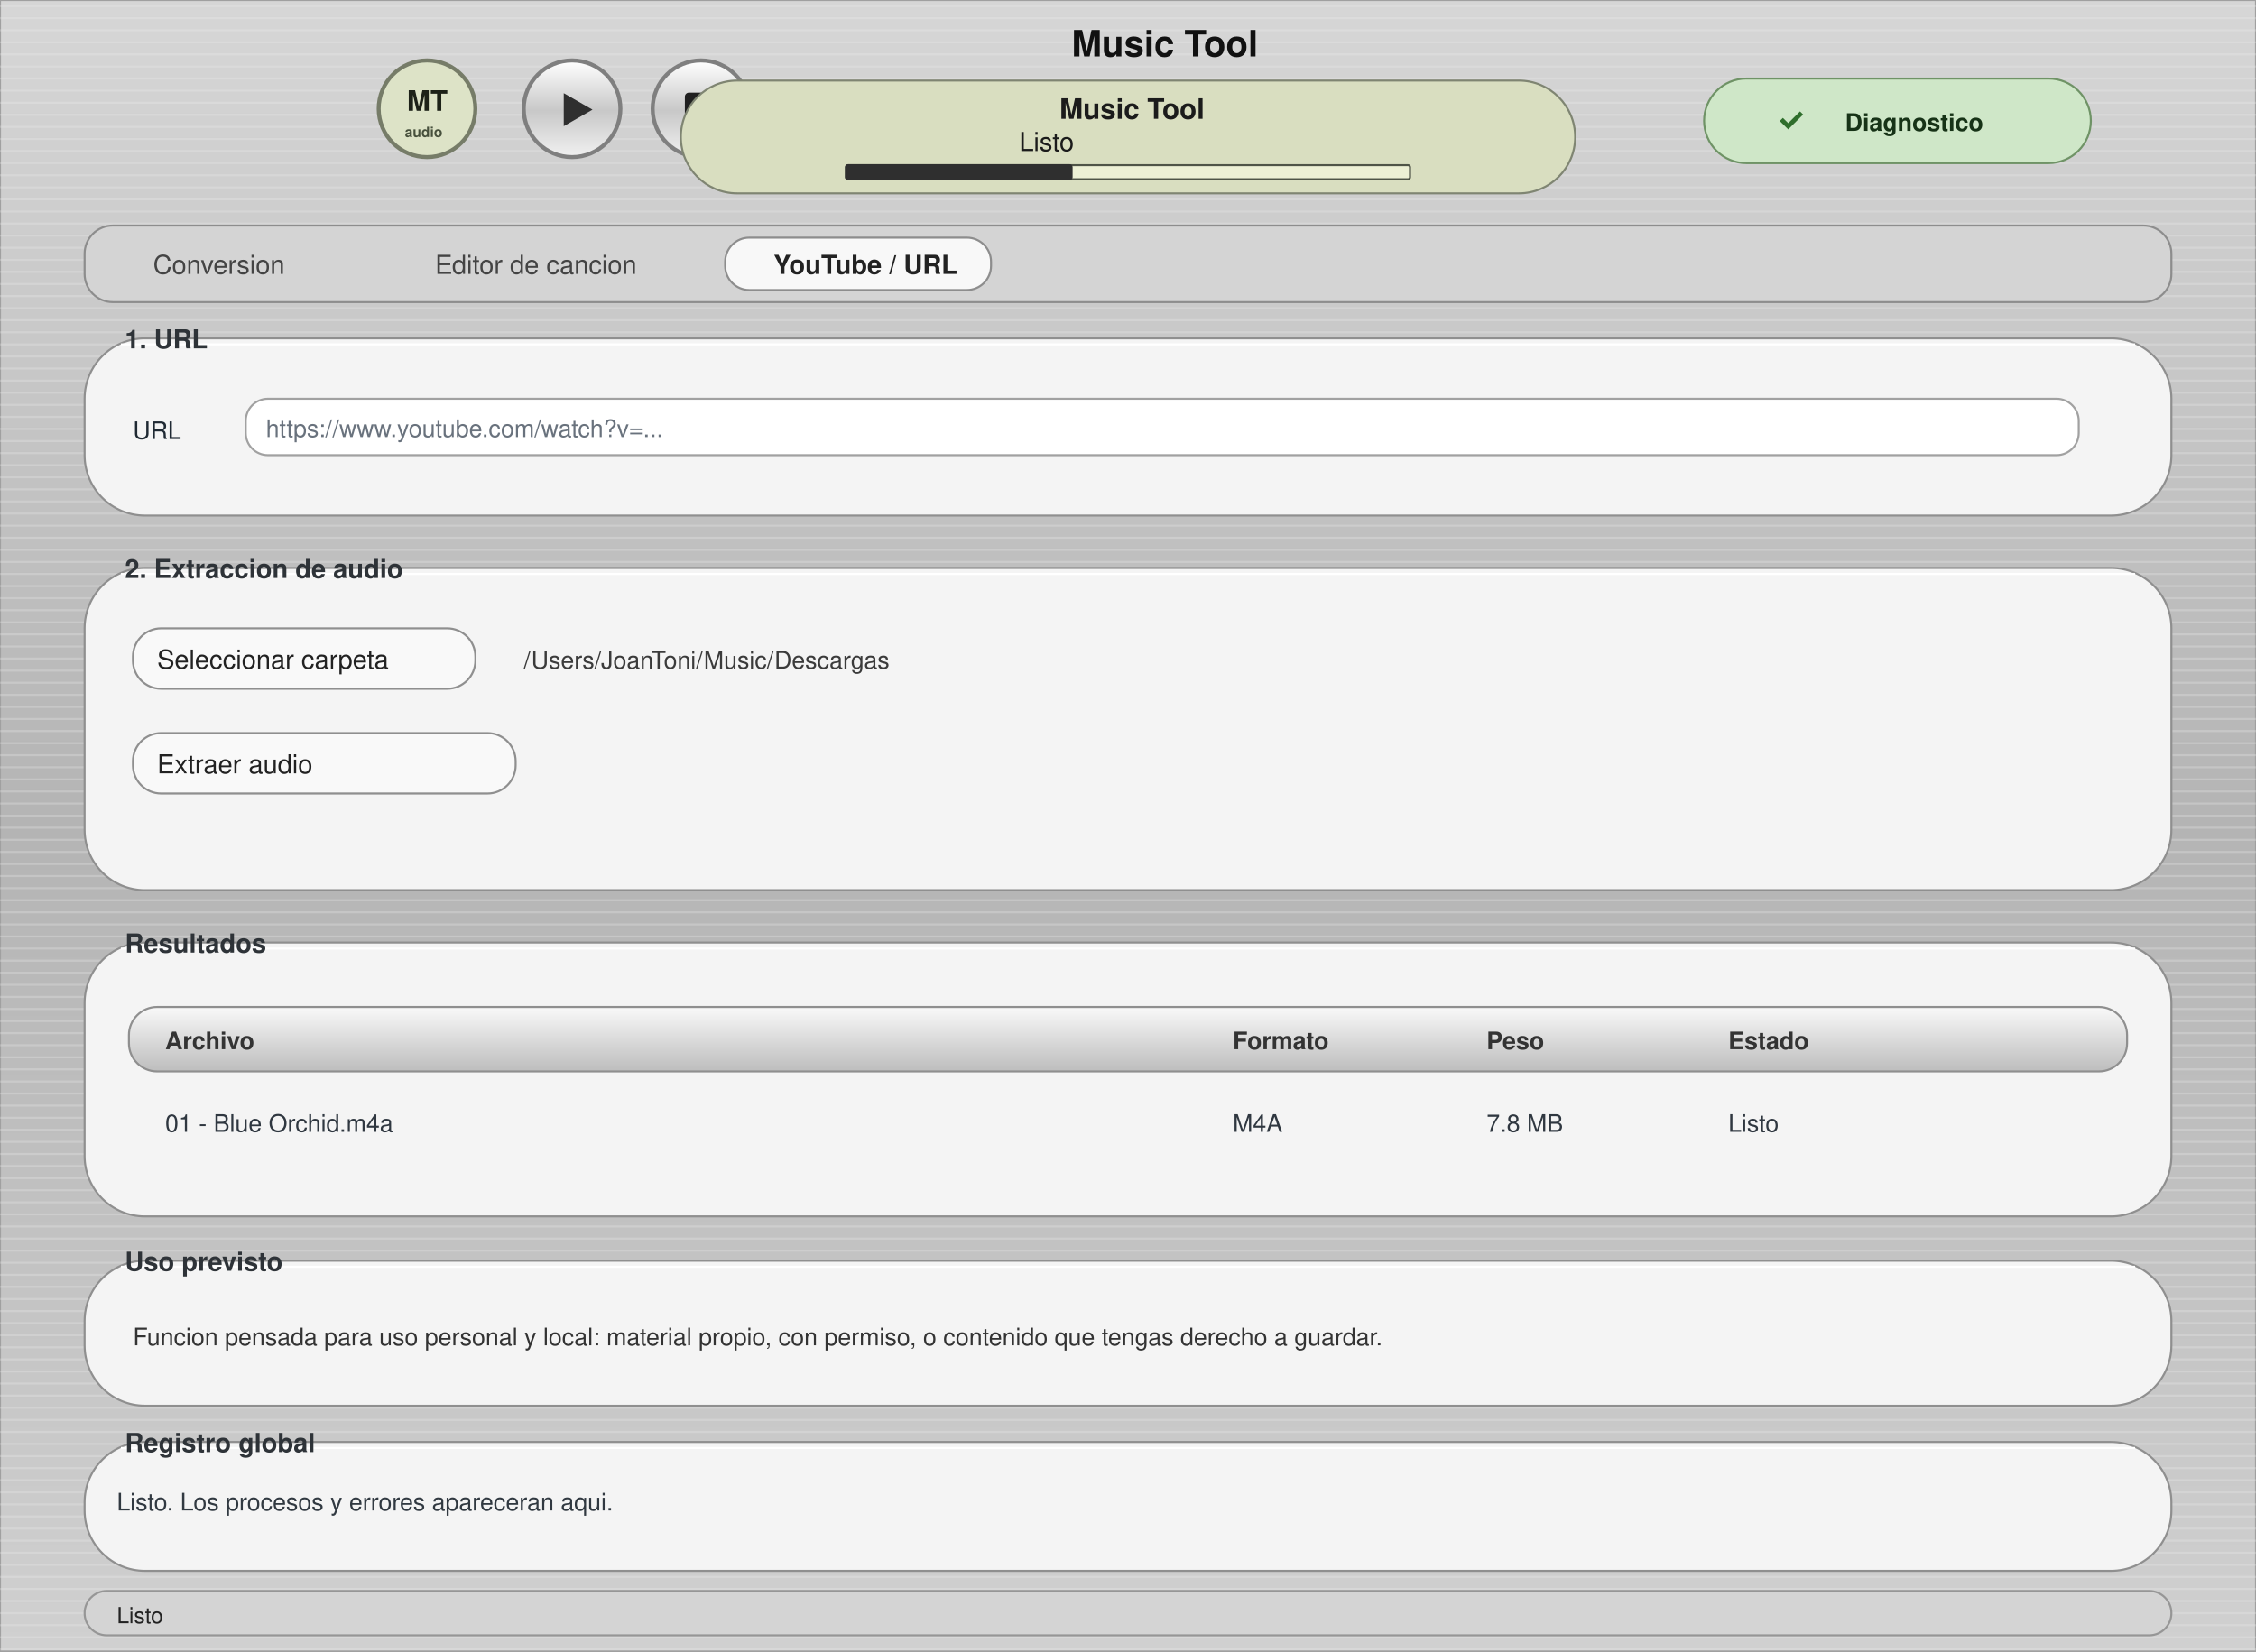
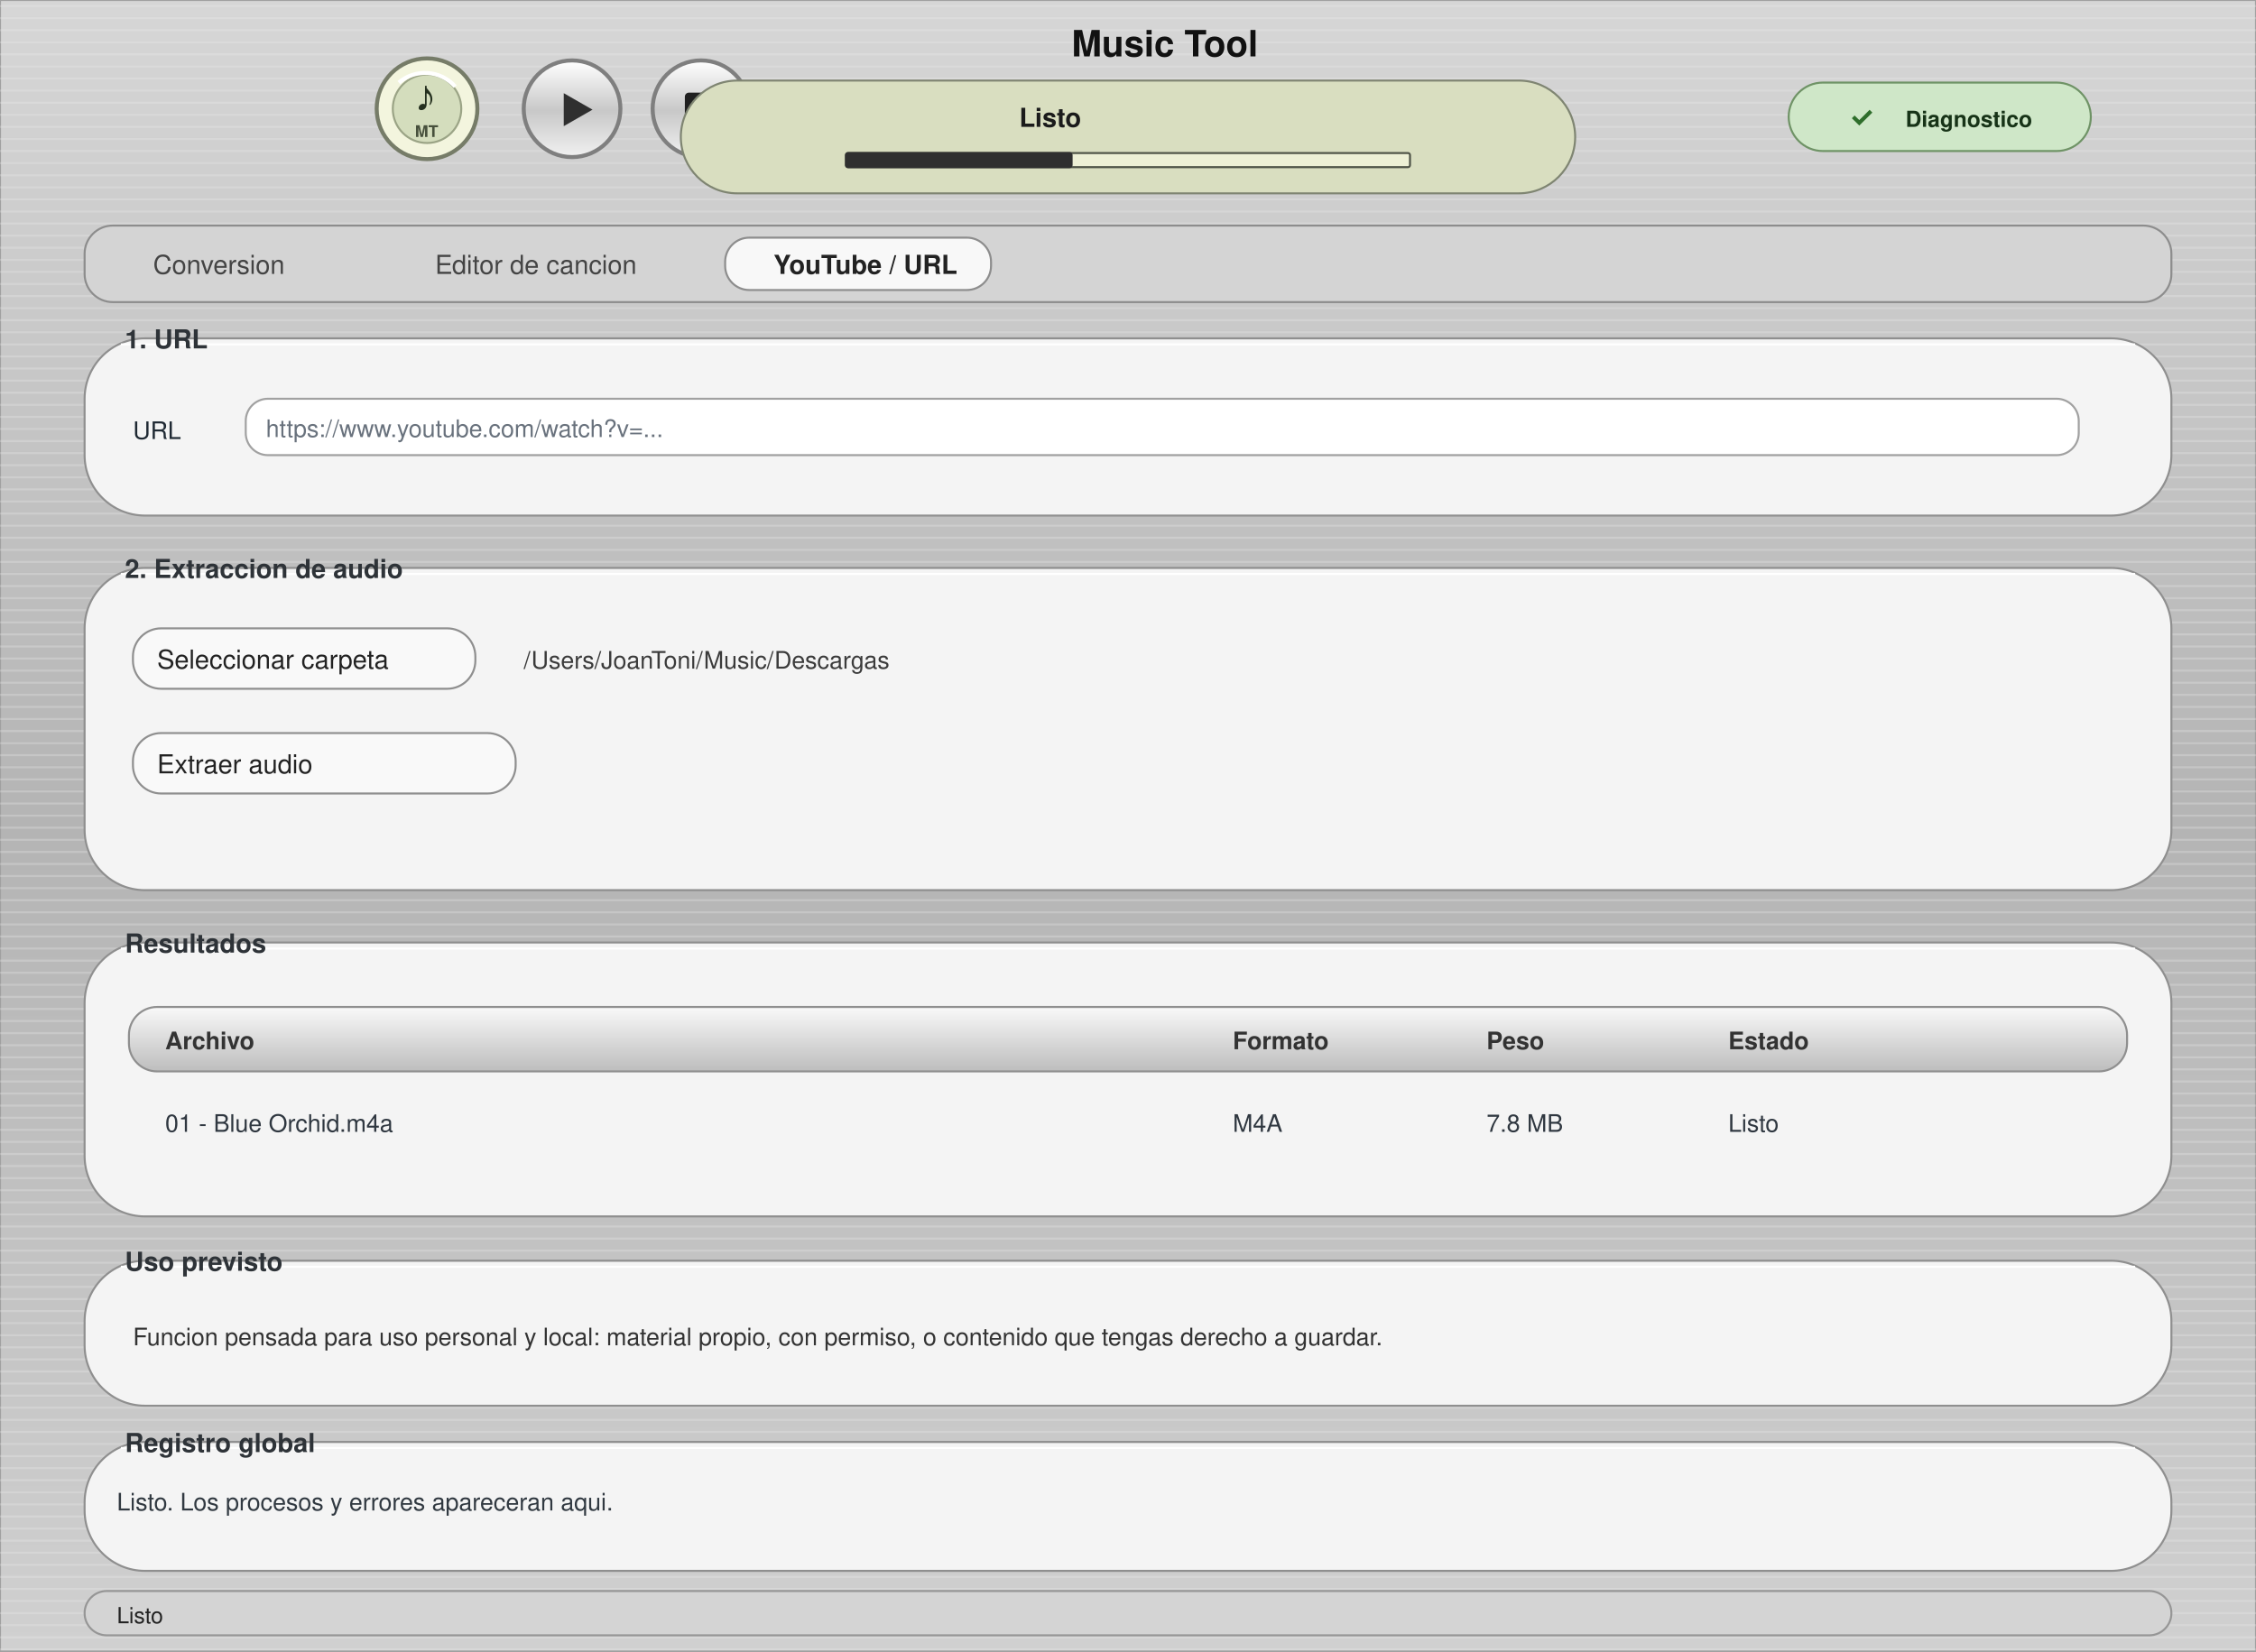
<svg xmlns="http://www.w3.org/2000/svg" width="1120" height="820" viewBox="0 0 1120 820">
  <defs>
    <linearGradient id="metal" x1="0" x2="0" y1="0" y2="1">
      <stop offset="0" stop-color="#d6d6d6" />
      <stop offset="0.5" stop-color="#b4b4b4" />
      <stop offset="1" stop-color="#d0d0d0" />
    </linearGradient>
    <linearGradient id="buttonChrome" x1="0" x2="0" y1="0" y2="1">
      <stop offset="0" stop-color="#ffffff" />
      <stop offset="0.52" stop-color="#c8c8c8" />
      <stop offset="1" stop-color="#f1f1f1" />
    </linearGradient>
    <linearGradient id="tableHeader" x1="0" x2="0" y1="0" y2="1">
      <stop offset="0" stop-color="#f9f9f9" />
      <stop offset="1" stop-color="#bdbdbd" />
    </linearGradient>
  </defs>
  <rect x="0" y="0" width="1120" height="820" rx="0" fill="url(#metal)" stroke="#a0a0a0" />
  <line x1="0" y1="3" x2="1120" y2="3" stroke="#eeeeee" opacity="0.28" />
  <line x1="0" y1="9" x2="1120" y2="9" stroke="#eeeeee" opacity="0.28" />
  <line x1="0" y1="15" x2="1120" y2="15" stroke="#eeeeee" opacity="0.28" />
  <line x1="0" y1="21" x2="1120" y2="21" stroke="#eeeeee" opacity="0.28" />
  <line x1="0" y1="27" x2="1120" y2="27" stroke="#eeeeee" opacity="0.28" />
  <line x1="0" y1="33" x2="1120" y2="33" stroke="#eeeeee" opacity="0.28" />
  <line x1="0" y1="39" x2="1120" y2="39" stroke="#eeeeee" opacity="0.28" />
  <line x1="0" y1="45" x2="1120" y2="45" stroke="#eeeeee" opacity="0.28" />
  <line x1="0" y1="51" x2="1120" y2="51" stroke="#eeeeee" opacity="0.28" />
  <line x1="0" y1="57" x2="1120" y2="57" stroke="#eeeeee" opacity="0.28" />
  <line x1="0" y1="63" x2="1120" y2="63" stroke="#eeeeee" opacity="0.28" />
  <line x1="0" y1="69" x2="1120" y2="69" stroke="#eeeeee" opacity="0.28" />
  <line x1="0" y1="75" x2="1120" y2="75" stroke="#eeeeee" opacity="0.28" />
  <line x1="0" y1="81" x2="1120" y2="81" stroke="#eeeeee" opacity="0.28" />
  <line x1="0" y1="87" x2="1120" y2="87" stroke="#eeeeee" opacity="0.28" />
  <line x1="0" y1="93" x2="1120" y2="93" stroke="#eeeeee" opacity="0.28" />
  <line x1="0" y1="99" x2="1120" y2="99" stroke="#eeeeee" opacity="0.28" />
  <line x1="0" y1="105" x2="1120" y2="105" stroke="#eeeeee" opacity="0.28" />
  <line x1="0" y1="111" x2="1120" y2="111" stroke="#eeeeee" opacity="0.28" />
  <line x1="0" y1="117" x2="1120" y2="117" stroke="#eeeeee" opacity="0.28" />
  <line x1="0" y1="123" x2="1120" y2="123" stroke="#eeeeee" opacity="0.28" />
  <line x1="0" y1="129" x2="1120" y2="129" stroke="#eeeeee" opacity="0.28" />
  <line x1="0" y1="135" x2="1120" y2="135" stroke="#eeeeee" opacity="0.28" />
  <line x1="0" y1="141" x2="1120" y2="141" stroke="#eeeeee" opacity="0.28" />
  <line x1="0" y1="147" x2="1120" y2="147" stroke="#eeeeee" opacity="0.28" />
  <line x1="0" y1="153" x2="1120" y2="153" stroke="#eeeeee" opacity="0.28" />
  <line x1="0" y1="159" x2="1120" y2="159" stroke="#eeeeee" opacity="0.28" />
  <line x1="0" y1="165" x2="1120" y2="165" stroke="#eeeeee" opacity="0.28" />
  <line x1="0" y1="171" x2="1120" y2="171" stroke="#eeeeee" opacity="0.28" />
  <line x1="0" y1="177" x2="1120" y2="177" stroke="#eeeeee" opacity="0.28" />
  <line x1="0" y1="183" x2="1120" y2="183" stroke="#eeeeee" opacity="0.28" />
  <line x1="0" y1="189" x2="1120" y2="189" stroke="#eeeeee" opacity="0.28" />
  <line x1="0" y1="195" x2="1120" y2="195" stroke="#eeeeee" opacity="0.28" />
  <line x1="0" y1="201" x2="1120" y2="201" stroke="#eeeeee" opacity="0.28" />
  <line x1="0" y1="207" x2="1120" y2="207" stroke="#eeeeee" opacity="0.28" />
  <line x1="0" y1="213" x2="1120" y2="213" stroke="#eeeeee" opacity="0.28" />
  <line x1="0" y1="219" x2="1120" y2="219" stroke="#eeeeee" opacity="0.28" />
  <line x1="0" y1="225" x2="1120" y2="225" stroke="#eeeeee" opacity="0.28" />
  <line x1="0" y1="231" x2="1120" y2="231" stroke="#eeeeee" opacity="0.28" />
  <line x1="0" y1="237" x2="1120" y2="237" stroke="#eeeeee" opacity="0.28" />
  <line x1="0" y1="243" x2="1120" y2="243" stroke="#eeeeee" opacity="0.28" />
  <line x1="0" y1="249" x2="1120" y2="249" stroke="#eeeeee" opacity="0.28" />
  <line x1="0" y1="255" x2="1120" y2="255" stroke="#eeeeee" opacity="0.28" />
  <line x1="0" y1="261" x2="1120" y2="261" stroke="#eeeeee" opacity="0.28" />
  <line x1="0" y1="267" x2="1120" y2="267" stroke="#eeeeee" opacity="0.28" />
  <line x1="0" y1="273" x2="1120" y2="273" stroke="#eeeeee" opacity="0.28" />
  <line x1="0" y1="279" x2="1120" y2="279" stroke="#eeeeee" opacity="0.28" />
  <line x1="0" y1="285" x2="1120" y2="285" stroke="#eeeeee" opacity="0.28" />
  <line x1="0" y1="291" x2="1120" y2="291" stroke="#eeeeee" opacity="0.28" />
  <line x1="0" y1="297" x2="1120" y2="297" stroke="#eeeeee" opacity="0.28" />
  <line x1="0" y1="303" x2="1120" y2="303" stroke="#eeeeee" opacity="0.28" />
  <line x1="0" y1="309" x2="1120" y2="309" stroke="#eeeeee" opacity="0.28" />
  <line x1="0" y1="315" x2="1120" y2="315" stroke="#eeeeee" opacity="0.28" />
  <line x1="0" y1="321" x2="1120" y2="321" stroke="#eeeeee" opacity="0.28" />
  <line x1="0" y1="327" x2="1120" y2="327" stroke="#eeeeee" opacity="0.28" />
  <line x1="0" y1="333" x2="1120" y2="333" stroke="#eeeeee" opacity="0.28" />
  <line x1="0" y1="339" x2="1120" y2="339" stroke="#eeeeee" opacity="0.28" />
  <line x1="0" y1="345" x2="1120" y2="345" stroke="#eeeeee" opacity="0.28" />
  <line x1="0" y1="351" x2="1120" y2="351" stroke="#eeeeee" opacity="0.28" />
  <line x1="0" y1="357" x2="1120" y2="357" stroke="#eeeeee" opacity="0.28" />
  <line x1="0" y1="363" x2="1120" y2="363" stroke="#eeeeee" opacity="0.28" />
  <line x1="0" y1="369" x2="1120" y2="369" stroke="#eeeeee" opacity="0.28" />
  <line x1="0" y1="375" x2="1120" y2="375" stroke="#eeeeee" opacity="0.28" />
  <line x1="0" y1="381" x2="1120" y2="381" stroke="#eeeeee" opacity="0.28" />
  <line x1="0" y1="387" x2="1120" y2="387" stroke="#eeeeee" opacity="0.28" />
  <line x1="0" y1="393" x2="1120" y2="393" stroke="#eeeeee" opacity="0.28" />
  <line x1="0" y1="399" x2="1120" y2="399" stroke="#eeeeee" opacity="0.28" />
  <line x1="0" y1="405" x2="1120" y2="405" stroke="#eeeeee" opacity="0.28" />
  <line x1="0" y1="411" x2="1120" y2="411" stroke="#eeeeee" opacity="0.28" />
  <line x1="0" y1="417" x2="1120" y2="417" stroke="#eeeeee" opacity="0.28" />
  <line x1="0" y1="423" x2="1120" y2="423" stroke="#eeeeee" opacity="0.28" />
  <line x1="0" y1="429" x2="1120" y2="429" stroke="#eeeeee" opacity="0.28" />
  <line x1="0" y1="435" x2="1120" y2="435" stroke="#eeeeee" opacity="0.28" />
  <line x1="0" y1="441" x2="1120" y2="441" stroke="#eeeeee" opacity="0.28" />
  <line x1="0" y1="447" x2="1120" y2="447" stroke="#eeeeee" opacity="0.28" />
  <line x1="0" y1="453" x2="1120" y2="453" stroke="#eeeeee" opacity="0.28" />
  <line x1="0" y1="459" x2="1120" y2="459" stroke="#eeeeee" opacity="0.28" />
  <line x1="0" y1="465" x2="1120" y2="465" stroke="#eeeeee" opacity="0.28" />
  <line x1="0" y1="471" x2="1120" y2="471" stroke="#eeeeee" opacity="0.28" />
  <line x1="0" y1="477" x2="1120" y2="477" stroke="#eeeeee" opacity="0.28" />
  <line x1="0" y1="483" x2="1120" y2="483" stroke="#eeeeee" opacity="0.28" />
  <line x1="0" y1="489" x2="1120" y2="489" stroke="#eeeeee" opacity="0.28" />
  <line x1="0" y1="495" x2="1120" y2="495" stroke="#eeeeee" opacity="0.28" />
  <line x1="0" y1="501" x2="1120" y2="501" stroke="#eeeeee" opacity="0.28" />
  <line x1="0" y1="507" x2="1120" y2="507" stroke="#eeeeee" opacity="0.28" />
  <line x1="0" y1="513" x2="1120" y2="513" stroke="#eeeeee" opacity="0.28" />
  <line x1="0" y1="519" x2="1120" y2="519" stroke="#eeeeee" opacity="0.28" />
  <line x1="0" y1="525" x2="1120" y2="525" stroke="#eeeeee" opacity="0.28" />
  <line x1="0" y1="531" x2="1120" y2="531" stroke="#eeeeee" opacity="0.28" />
  <line x1="0" y1="537" x2="1120" y2="537" stroke="#eeeeee" opacity="0.28" />
  <line x1="0" y1="543" x2="1120" y2="543" stroke="#eeeeee" opacity="0.28" />
  <line x1="0" y1="549" x2="1120" y2="549" stroke="#eeeeee" opacity="0.28" />
  <line x1="0" y1="555" x2="1120" y2="555" stroke="#eeeeee" opacity="0.28" />
  <line x1="0" y1="561" x2="1120" y2="561" stroke="#eeeeee" opacity="0.28" />
  <line x1="0" y1="567" x2="1120" y2="567" stroke="#eeeeee" opacity="0.28" />
  <line x1="0" y1="573" x2="1120" y2="573" stroke="#eeeeee" opacity="0.28" />
  <line x1="0" y1="579" x2="1120" y2="579" stroke="#eeeeee" opacity="0.28" />
  <line x1="0" y1="585" x2="1120" y2="585" stroke="#eeeeee" opacity="0.28" />
  <line x1="0" y1="591" x2="1120" y2="591" stroke="#eeeeee" opacity="0.28" />
  <line x1="0" y1="597" x2="1120" y2="597" stroke="#eeeeee" opacity="0.28" />
  <line x1="0" y1="603" x2="1120" y2="603" stroke="#eeeeee" opacity="0.28" />
  <line x1="0" y1="609" x2="1120" y2="609" stroke="#eeeeee" opacity="0.28" />
  <line x1="0" y1="615" x2="1120" y2="615" stroke="#eeeeee" opacity="0.28" />
  <line x1="0" y1="621" x2="1120" y2="621" stroke="#eeeeee" opacity="0.28" />
  <line x1="0" y1="627" x2="1120" y2="627" stroke="#eeeeee" opacity="0.28" />
  <line x1="0" y1="633" x2="1120" y2="633" stroke="#eeeeee" opacity="0.28" />
  <line x1="0" y1="639" x2="1120" y2="639" stroke="#eeeeee" opacity="0.28" />
  <line x1="0" y1="645" x2="1120" y2="645" stroke="#eeeeee" opacity="0.28" />
  <line x1="0" y1="651" x2="1120" y2="651" stroke="#eeeeee" opacity="0.28" />
  <line x1="0" y1="657" x2="1120" y2="657" stroke="#eeeeee" opacity="0.28" />
  <line x1="0" y1="663" x2="1120" y2="663" stroke="#eeeeee" opacity="0.28" />
  <line x1="0" y1="669" x2="1120" y2="669" stroke="#eeeeee" opacity="0.28" />
  <line x1="0" y1="675" x2="1120" y2="675" stroke="#eeeeee" opacity="0.28" />
  <line x1="0" y1="681" x2="1120" y2="681" stroke="#eeeeee" opacity="0.28" />
  <line x1="0" y1="687" x2="1120" y2="687" stroke="#eeeeee" opacity="0.28" />
  <line x1="0" y1="693" x2="1120" y2="693" stroke="#eeeeee" opacity="0.28" />
  <line x1="0" y1="699" x2="1120" y2="699" stroke="#eeeeee" opacity="0.28" />
  <line x1="0" y1="705" x2="1120" y2="705" stroke="#eeeeee" opacity="0.28" />
  <line x1="0" y1="711" x2="1120" y2="711" stroke="#eeeeee" opacity="0.28" />
  <line x1="0" y1="717" x2="1120" y2="717" stroke="#eeeeee" opacity="0.28" />
  <line x1="0" y1="723" x2="1120" y2="723" stroke="#eeeeee" opacity="0.28" />
  <line x1="0" y1="729" x2="1120" y2="729" stroke="#eeeeee" opacity="0.28" />
  <line x1="0" y1="735" x2="1120" y2="735" stroke="#eeeeee" opacity="0.28" />
  <line x1="0" y1="741" x2="1120" y2="741" stroke="#eeeeee" opacity="0.28" />
  <line x1="0" y1="747" x2="1120" y2="747" stroke="#eeeeee" opacity="0.28" />
  <line x1="0" y1="753" x2="1120" y2="753" stroke="#eeeeee" opacity="0.28" />
  <line x1="0" y1="759" x2="1120" y2="759" stroke="#eeeeee" opacity="0.28" />
  <line x1="0" y1="765" x2="1120" y2="765" stroke="#eeeeee" opacity="0.28" />
  <line x1="0" y1="771" x2="1120" y2="771" stroke="#eeeeee" opacity="0.28" />
  <line x1="0" y1="777" x2="1120" y2="777" stroke="#eeeeee" opacity="0.28" />
  <line x1="0" y1="783" x2="1120" y2="783" stroke="#eeeeee" opacity="0.28" />
  <line x1="0" y1="789" x2="1120" y2="789" stroke="#eeeeee" opacity="0.28" />
  <line x1="0" y1="795" x2="1120" y2="795" stroke="#eeeeee" opacity="0.28" />
  <line x1="0" y1="801" x2="1120" y2="801" stroke="#eeeeee" opacity="0.28" />
  <line x1="0" y1="807" x2="1120" y2="807" stroke="#eeeeee" opacity="0.28" />
  <line x1="0" y1="813" x2="1120" y2="813" stroke="#eeeeee" opacity="0.28" />
  <line x1="0" y1="819" x2="1120" y2="819" stroke="#eeeeee" opacity="0.28" />
  <text x="532" y="28" font-family="-apple-system, BlinkMacSystemFont, Helvetica, Arial, sans-serif" font-size="18" font-weight="700" fill="#111111">Music Tool</text>
-   <circle cx="212" cy="54" r="24" fill="#dde3c7" stroke="#767c68" stroke-width="2" />
-   <text x="202" y="55" font-family="-apple-system, BlinkMacSystemFont, Helvetica, Arial, sans-serif" font-size="14" font-weight="700" fill="#1d2218">MT</text>
-   <text x="201" y="68" font-family="-apple-system, BlinkMacSystemFont, Helvetica, Arial, sans-serif" font-size="7" font-weight="700" fill="#47503c">audio</text>
+   <circle cx="212" cy="54" r="25" fill="#f3f5de" stroke="#767c68" stroke-width="2" />
+   <circle cx="212" cy="54" r="17" fill="#d4ddbd" stroke="#9ba486" />
+   <path d="M198 41 A20 20 0 0 1 226 43" fill="none" stroke="#ffffff" stroke-width="2" />
+   <text x="207" y="55" font-family="-apple-system, BlinkMacSystemFont, Helvetica, Arial, sans-serif" font-size="17" font-weight="700" fill="#25301f">♪</text>
+   <text x="206" y="68" font-family="-apple-system, BlinkMacSystemFont, Helvetica, Arial, sans-serif" font-size="8" font-weight="700" fill="#47503c">MT</text>
  <circle cx="284" cy="54" r="24" fill="url(#buttonChrome)" stroke="#7f7f7f" stroke-width="2" />
  <text x="278" y="61" font-family="-apple-system, BlinkMacSystemFont, Helvetica, Arial, sans-serif" font-size="18" font-weight="700" fill="#2f2f2f">▶</text>
  <circle cx="348" cy="54" r="24" fill="url(#buttonChrome)" stroke="#7f7f7f" stroke-width="2" />
  <rect x="340" y="46" width="16" height="16" rx="2" fill="#202020" />
  <rect x="338" y="40" width="444" height="56" rx="28" fill="#d9dec0" stroke="#7f8572" />
-   <text x="526" y="59" font-family="-apple-system, BlinkMacSystemFont, Helvetica, Arial, sans-serif" font-size="14" font-weight="700" fill="#1b1b1b">Music Tool</text>
-   <text x="506" y="75" font-family="-apple-system, BlinkMacSystemFont, Helvetica, Arial, sans-serif" font-size="13" font-weight="400" fill="#1b1b1b">Listo</text>
-   <rect x="420" y="82" width="280" height="7" rx="1" fill="#edf0d5" stroke="#4f5447" />
-   <rect x="420" y="82" width="112" height="7" rx="1" fill="#2f2f2f" stroke="#2f2f2f" />
-   <rect x="846" y="39" width="192" height="42" rx="21" fill="#cfe7c8" stroke="#6f9366" />
-   <text x="882" y="65" font-family="-apple-system, BlinkMacSystemFont, Helvetica, Arial, sans-serif" font-size="16" font-weight="700" fill="#2f6e2c">✓</text>
-   <text x="916" y="65" font-family="-apple-system, BlinkMacSystemFont, Helvetica, Arial, sans-serif" font-size="12" font-weight="700" fill="#173317">Diagnostico</text>
+   <text x="506" y="63" font-family="-apple-system, BlinkMacSystemFont, Helvetica, Arial, sans-serif" font-size="13" font-weight="700" fill="#1b1b1b">Listo</text>
+   <rect x="420" y="76" width="280" height="7" rx="1" fill="#edf0d5" stroke="#4f5447" />
+   <rect x="420" y="76" width="112" height="7" rx="1" fill="#2f2f2f" stroke="#2f2f2f" />
+   <rect x="888" y="41" width="150" height="34" rx="17" fill="#cfe7c8" stroke="#6f9366" />
+   <text x="918" y="63" font-family="-apple-system, BlinkMacSystemFont, Helvetica, Arial, sans-serif" font-size="14" font-weight="700" fill="#2f6e2c">✓</text>
+   <text x="946" y="63" font-family="-apple-system, BlinkMacSystemFont, Helvetica, Arial, sans-serif" font-size="11" font-weight="700" fill="#173317">Diagnostico</text>
  <rect x="42" y="112" width="1036" height="38" rx="14" fill="#d4d4d4" stroke="#8d8d8d" />
  <text x="76" y="136" font-family="-apple-system, BlinkMacSystemFont, Helvetica, Arial, sans-serif" font-size="13" font-weight="500" fill="#444">Conversion</text>
  <text x="216" y="136" font-family="-apple-system, BlinkMacSystemFont, Helvetica, Arial, sans-serif" font-size="13" font-weight="500" fill="#444">Editor de cancion</text>
  <rect x="360" y="118" width="132" height="26" rx="12" fill="#f8f8f8" stroke="#8d8d8d" />
  <text x="384" y="136" font-family="-apple-system, BlinkMacSystemFont, Helvetica, Arial, sans-serif" font-size="13" font-weight="600" fill="#222">YouTube / URL</text>
  <rect x="42" y="168" width="1036" height="88" rx="30" fill="#f4f4f4" stroke="#8f8f8f" />
  <line x1="60" y1="171" x2="1060" y2="171" stroke="#ffffff" />
  <text x="62" y="173" font-family="-apple-system, BlinkMacSystemFont, Helvetica, Arial, sans-serif" font-size="13" font-weight="600" fill="#2e3338">1. URL</text>
  <text x="66" y="218" font-family="-apple-system, BlinkMacSystemFont, Helvetica, Arial, sans-serif" font-size="12" font-weight="500" fill="#1f2933">URL</text>
  <rect x="122" y="198" width="910" height="28" rx="11" fill="#ffffff" stroke="#a1a1a1" />
  <text x="132" y="217" font-family="-apple-system, BlinkMacSystemFont, Helvetica, Arial, sans-serif" font-size="12" font-weight="400" fill="#69727d">https://www.youtube.com/watch?v=...</text>
  <rect x="42" y="282" width="1036" height="160" rx="30" fill="#f4f4f4" stroke="#8f8f8f" />
  <line x1="60" y1="285" x2="1060" y2="285" stroke="#ffffff" />
  <text x="62" y="287" font-family="-apple-system, BlinkMacSystemFont, Helvetica, Arial, sans-serif" font-size="13" font-weight="600" fill="#2e3338">2. Extraccion de audio</text>
  <rect x="66" y="312" width="170" height="30" rx="14" fill="#f9f9f9" stroke="#8f8f8f" />
  <text x="78" y="332" font-family="-apple-system, BlinkMacSystemFont, Helvetica, Arial, sans-serif" font-size="13" font-weight="500" fill="#222">Seleccionar carpeta</text>
  <text x="260" y="332" font-family="-apple-system, BlinkMacSystemFont, Helvetica, Arial, sans-serif" font-size="12" font-weight="400" fill="#3b3b3b">/Users/JoanToni/Music/Descargas</text>
  <rect x="66" y="364" width="190" height="30" rx="14" fill="#f9f9f9" stroke="#8f8f8f" />
  <text x="78" y="384" font-family="-apple-system, BlinkMacSystemFont, Helvetica, Arial, sans-serif" font-size="13" font-weight="500" fill="#222">Extraer audio</text>
  <rect x="42" y="468" width="1036" height="136" rx="30" fill="#f4f4f4" stroke="#8f8f8f" />
  <line x1="60" y1="471" x2="1060" y2="471" stroke="#ffffff" />
  <text x="62" y="473" font-family="-apple-system, BlinkMacSystemFont, Helvetica, Arial, sans-serif" font-size="13" font-weight="600" fill="#2e3338">Resultados</text>
  <rect x="64" y="500" width="992" height="32" rx="14" fill="url(#tableHeader)" stroke="#8f8f8f" />
  <text x="82" y="521" font-family="-apple-system, BlinkMacSystemFont, Helvetica, Arial, sans-serif" font-size="12" font-weight="600" fill="#333">Archivo</text>
  <text x="612" y="521" font-family="-apple-system, BlinkMacSystemFont, Helvetica, Arial, sans-serif" font-size="12" font-weight="600" fill="#333">Formato</text>
  <text x="738" y="521" font-family="-apple-system, BlinkMacSystemFont, Helvetica, Arial, sans-serif" font-size="12" font-weight="600" fill="#333">Peso</text>
  <text x="858" y="521" font-family="-apple-system, BlinkMacSystemFont, Helvetica, Arial, sans-serif" font-size="12" font-weight="600" fill="#333">Estado</text>
  <text x="82" y="562" font-family="-apple-system, BlinkMacSystemFont, Helvetica, Arial, sans-serif" font-size="12" font-weight="400" fill="#2f3740">01 - Blue Orchid.m4a</text>
  <text x="612" y="562" font-family="-apple-system, BlinkMacSystemFont, Helvetica, Arial, sans-serif" font-size="12" font-weight="400" fill="#2f3740">M4A</text>
  <text x="738" y="562" font-family="-apple-system, BlinkMacSystemFont, Helvetica, Arial, sans-serif" font-size="12" font-weight="400" fill="#2f3740">7.8 MB</text>
  <text x="858" y="562" font-family="-apple-system, BlinkMacSystemFont, Helvetica, Arial, sans-serif" font-size="12" font-weight="400" fill="#2f3740">Listo</text>
  <rect x="42" y="626" width="1036" height="72" rx="30" fill="#f4f4f4" stroke="#8f8f8f" />
  <line x1="60" y1="629" x2="1060" y2="629" stroke="#ffffff" />
  <text x="62" y="631" font-family="-apple-system, BlinkMacSystemFont, Helvetica, Arial, sans-serif" font-size="13" font-weight="600" fill="#2e3338">Uso previsto</text>
  <text x="66" y="668" font-family="-apple-system, BlinkMacSystemFont, Helvetica, Arial, sans-serif" font-size="12" font-weight="400" fill="#333333">Funcion pensada para uso personal y local: material propio, con permiso, o contenido que tengas derecho a guardar.</text>
  <rect x="42" y="716" width="1036" height="64" rx="30" fill="#f4f4f4" stroke="#8f8f8f" />
  <line x1="60" y1="719" x2="1060" y2="719" stroke="#ffffff" />
  <text x="62" y="721" font-family="-apple-system, BlinkMacSystemFont, Helvetica, Arial, sans-serif" font-size="13" font-weight="600" fill="#2e3338">Registro global</text>
  <text x="58" y="750" font-family="-apple-system, BlinkMacSystemFont, Helvetica, Arial, sans-serif" font-size="12" font-weight="400" fill="#313941">Listo. Los procesos y errores apareceran aqui.</text>
  <rect x="42" y="790" width="1036" height="22" rx="11" fill="#d4d4d4" stroke="#969696" />
  <text x="58" y="806" font-family="-apple-system, BlinkMacSystemFont, Helvetica, Arial, sans-serif" font-size="11" font-weight="500" fill="#222">Listo</text>
</svg>
